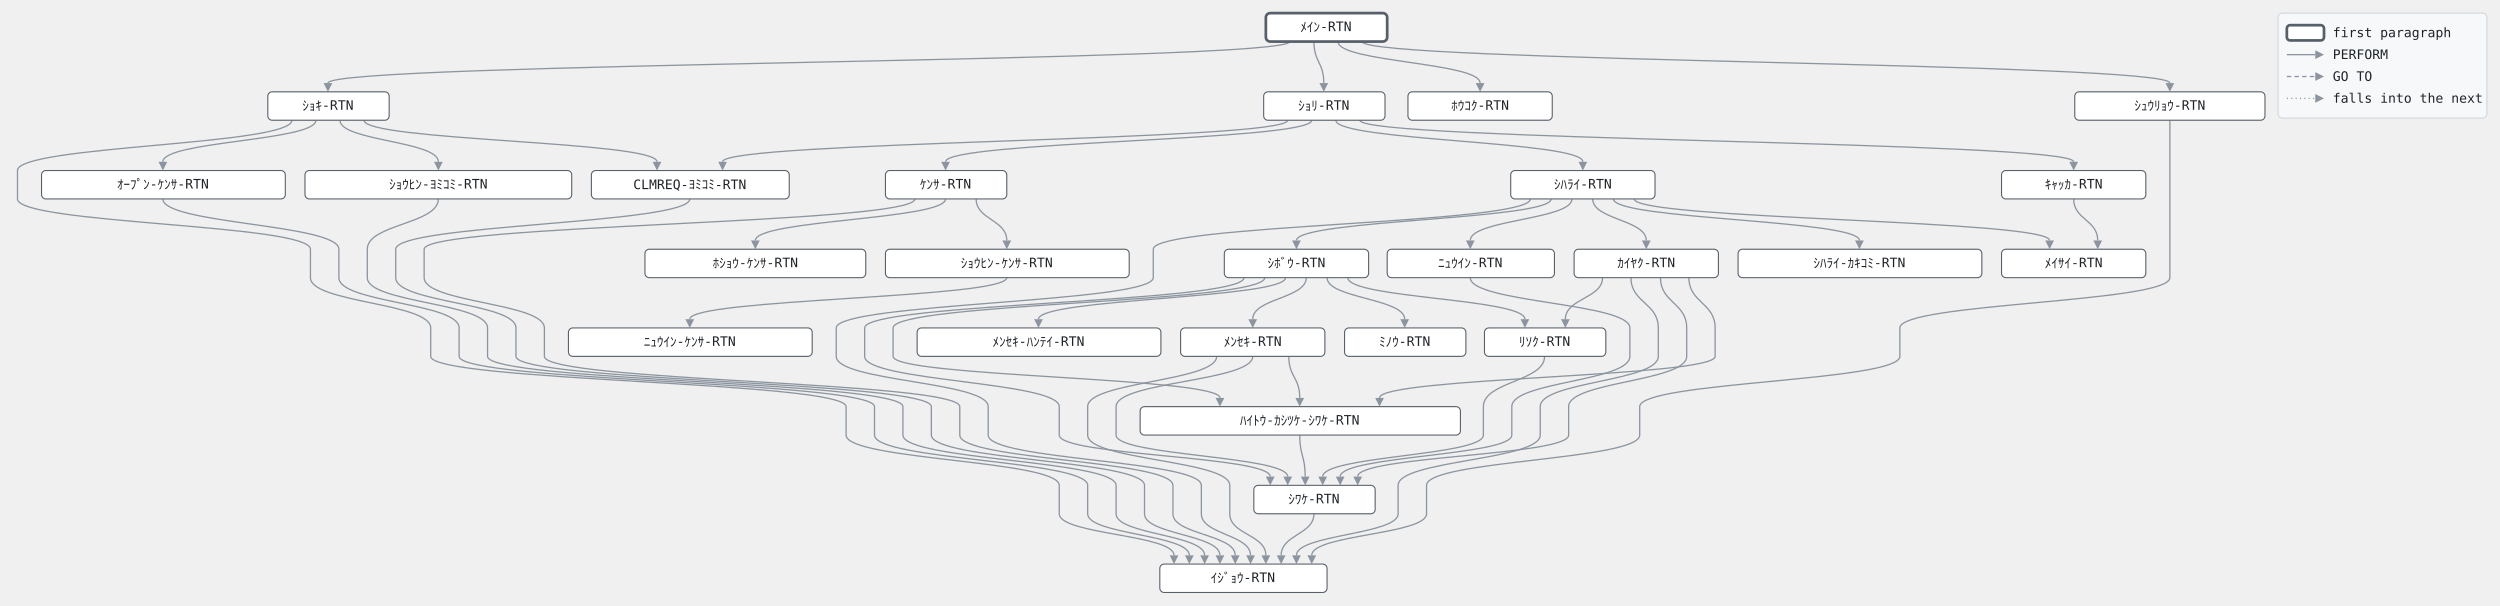
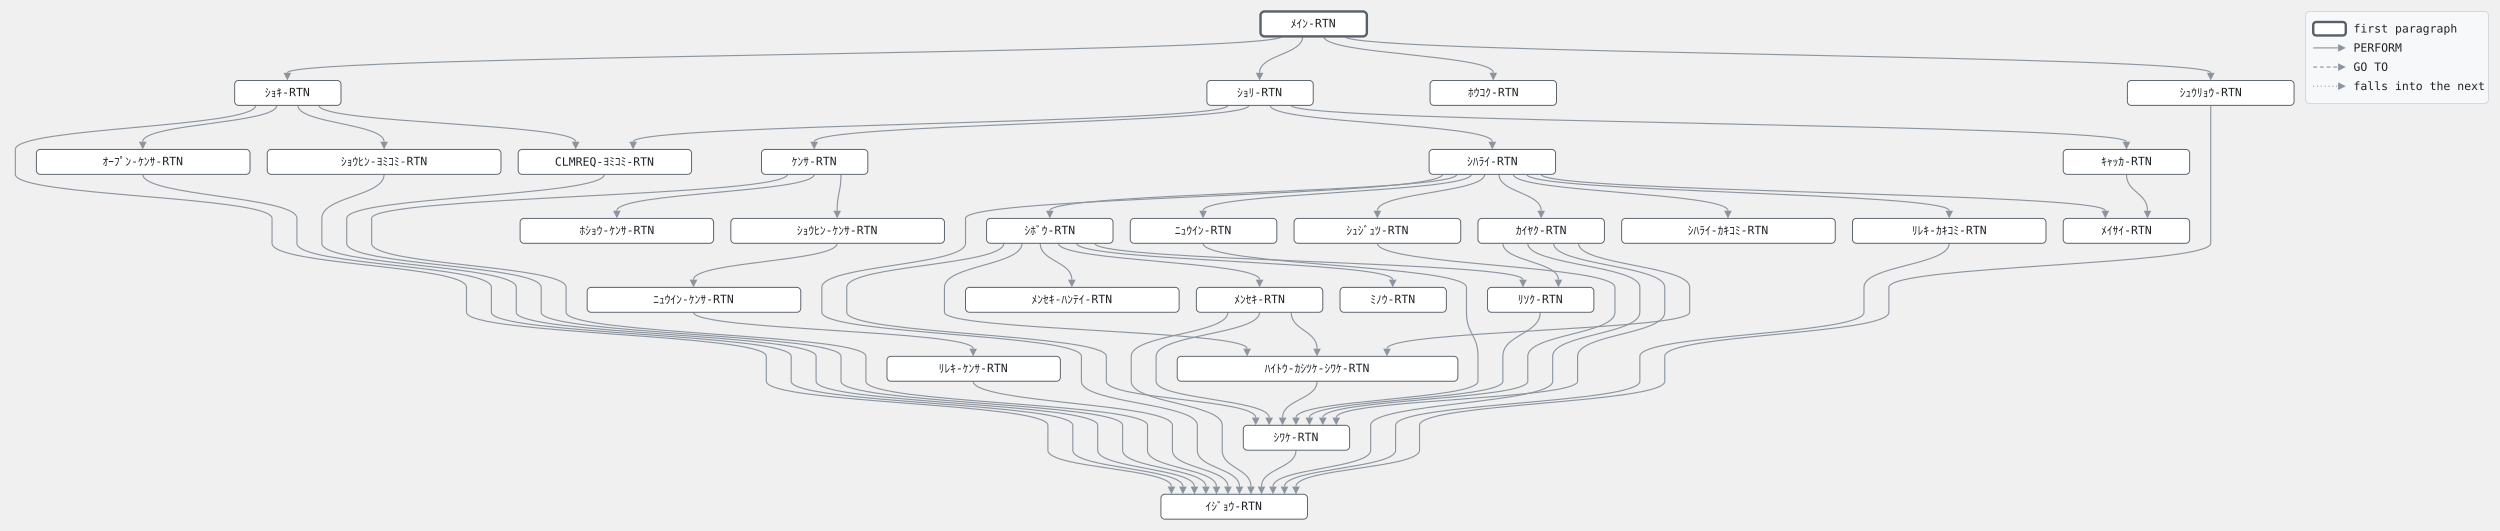
- <svg xmlns="http://www.w3.org/2000/svg" width="2287" height="554" viewBox="0 0 2287 554" font-family="ui-monospace, SFMono-Regular, Menlo, Consolas, monospace" font-size="12">
+ <svg xmlns="http://www.w3.org/2000/svg" width="2610" height="554" viewBox="0 0 2610 554" font-family="ui-monospace, SFMono-Regular, Menlo, Consolas, monospace" font-size="12">
  <style>
.box { fill: #ffffff; stroke: #57606a; stroke-width: 1 }
.box.emphasis { stroke-width: 2.5 }
.box.data { fill: #e8eef6; stroke: #8c959f }
.box.external { fill: #fbecd0; stroke: #a16207; stroke-width: 2 }
.box.dashed { stroke-dasharray: 4 3 }
.label { fill: #1f2328 }
.label.first { font-weight: 600 }
.edge { fill: none; stroke: #8c959f; stroke-width: 1.2 }
.edge.dashed { stroke-dasharray: 4 3 }
.edge.dotted { stroke-dasharray: 1 3 }
.head { fill: #8c959f }
.legend { fill: #f6f8fa; stroke: #d0d7de }
.edge-label { fill: #57606a; font-size: 11px; paint-order: stroke; stroke: #ffffff; stroke-width: 4px; stroke-linejoin: round }
.box.highlight { stroke: #c2410c; stroke-width: 2.5 }
.edge.highlight { stroke: #c2410c; stroke-width: 2 }
.head.highlight { fill: #c2410c }
@media (prefers-color-scheme: dark) {
  .box { fill: #161b22; stroke: #8b949e }
  .box.data { fill: #1f2a3a; stroke: #6e7681 }
  .box.external { fill: #3a2c12; stroke: #d6a64a }
  .label { fill: #e6edf3 }
  .edge { stroke: #6e7681 }
  .head { fill: #6e7681 }
  .legend { fill: #0d1117; stroke: #30363d }
  .edge-label { fill: #9da5ae; stroke: #0d1117 }
  .box.highlight, .edge.highlight { stroke: #fb923c }
  .head.highlight { fill: #fb923c }
}
</style>
  <defs>
    <marker id="arrow" viewBox="0 0 8 8" refX="0" refY="4" markerUnits="userSpaceOnUse" markerWidth="8" markerHeight="8" orient="auto-start-reverse">
      <path class="head" d="M0,0 L8,4 L0,8 z" />
    </marker>
    <marker id="arrow-highlight" viewBox="0 0 8 8" refX="0" refY="4" markerUnits="userSpaceOnUse" markerWidth="8" markerHeight="8" orient="auto-start-reverse">
      <path class="head highlight" d="M0,0 L8,4 L0,8 z" />
    </marker>
  </defs>
-   <path class="edge" d="M1180,38 C1180,57 300,57 300,76" marker-end="url(#arrow)" />
-   <path class="edge" d="M1202,38 C1202,57 1211,57 1211,76" marker-end="url(#arrow)" />
-   <path class="edge" d="M1224,38 C1224,57 1354,57 1354,76" marker-end="url(#arrow)" />
-   <path class="edge" d="M1246,38 C1246,57 1985,57 1985,76" marker-end="url(#arrow)" />
+   <path class="edge" d="M1338,38 C1338,57 300,57 300,76" marker-end="url(#arrow)" />
+   <path class="edge" d="M1360,38 C1360,57 1315,57 1315,76" marker-end="url(#arrow)" />
+   <path class="edge" d="M1382,38 C1382,57 1559,57 1559,76" marker-end="url(#arrow)" />
+   <path class="edge" d="M1404,38 C1404,57 2308,57 2308,76" marker-end="url(#arrow)" />
  <path class="edge" d="M289,110 C289,129 149,129 149,148" marker-end="url(#arrow)" />
  <path class="edge" d="M311,110 C311,129 401,129 401,148" marker-end="url(#arrow)" />
-   <path class="edge" d="M267,110 C267,133 16,133 16,156 L16,182 C16,205 284,205 284,228 L284,254 C284,277 394,277 394,300 L394,326 C394,349 774,349 774,372 L774,398 C774,421 969,421 969,444 L969,470 C969,489 1074,489 1074,508" marker-end="url(#arrow)" />
+   <path class="edge" d="M267,110 C267,133 16,133 16,156 L16,182 C16,205 284,205 284,228 L284,254 C284,277 487,277 487,300 L487,326 C487,349 800,349 800,372 L800,398 C800,421 1094,421 1094,444 L1094,470 C1094,489 1223,489 1223,508" marker-end="url(#arrow)" />
  <path class="edge" d="M333,110 C333,129 601,129 601,148" marker-end="url(#arrow)" />
-   <path class="edge" d="M149,182 C149,205 310,205 310,228 L310,254 C310,277 420,277 420,300 L420,326 C420,349 800,349 800,372 L800,398 C800,421 995,421 995,444 L995,470 C995,489 1088,489 1088,508" marker-end="url(#arrow)" />
-   <path class="edge" d="M631,182 C631,205 362,205 362,228 L362,254 C362,277 472,277 472,300 L472,326 C472,349 852,349 852,372 L852,398 C852,421 1047,421 1047,444 L1047,470 C1047,489 1116,489 1116,508" marker-end="url(#arrow)" />
-   <path class="edge" d="M1200,110 C1200,129 865,129 865,148" marker-end="url(#arrow)" />
-   <path class="edge" d="M1222,110 C1222,129 1448,129 1448,148" marker-end="url(#arrow)" />
-   <path class="edge" d="M1244,110 C1244,129 1897,129 1897,148" marker-end="url(#arrow)" />
-   <path class="edge" d="M1178,110 C1178,129 661,129 661,148" marker-end="url(#arrow)" />
-   <path class="edge" d="M837,182 C837,205 388,205 388,228 L388,254 C388,277 498,277 498,300 L498,326 C498,349 878,349 878,372 L878,398 C878,421 1073,421 1073,444 L1073,470 C1073,489 1130,489 1130,508" marker-end="url(#arrow)" />
-   <path class="edge" d="M865,182 C865,201 691,201 691,220" marker-end="url(#arrow)" />
-   <path class="edge" d="M893,182 C893,201 921,201 921,220" marker-end="url(#arrow)" />
-   <path class="edge" d="M921,254 C921,273 631,273 631,292" marker-end="url(#arrow)" />
-   <path class="edge" d="M1419,182 C1419,201 1186,201 1186,220" marker-end="url(#arrow)" />
-   <path class="edge" d="M1438,182 C1438,201 1345,201 1345,220" marker-end="url(#arrow)" />
-   <path class="edge" d="M1457,182 C1457,201 1506,201 1506,220" marker-end="url(#arrow)" />
-   <path class="edge" d="M1476,182 C1476,201 1701,201 1701,220" marker-end="url(#arrow)" />
-   <path class="edge" d="M1400,182 C1400,205 1055,205 1055,228 L1055,254 C1055,277 765,277 765,300 L765,326 C765,349 904,349 904,372 L904,398 C904,421 1099,421 1099,444 L1099,470 C1099,489 1144,489 1144,508" marker-end="url(#arrow)" />
-   <path class="edge" d="M1495,182 C1495,201 1875,201 1875,220" marker-end="url(#arrow)" />
-   <path class="edge" d="M1233,254 C1233,273 1395,273 1395,292" marker-end="url(#arrow)" />
-   <path class="edge" d="M1176,254 C1176,273 950,273 950,292" marker-end="url(#arrow)" />
-   <path class="edge" d="M1195,254 C1195,273 1146,273 1146,292" marker-end="url(#arrow)" />
-   <path class="edge" d="M1214,254 C1214,273 1285,273 1285,292" marker-end="url(#arrow)" />
-   <path class="edge" d="M1138,254 C1138,277 791,277 791,300 L791,326 C791,349 969,349 969,372 L969,398 C969,417 1162,417 1162,436" marker-end="url(#arrow)" />
-   <path class="edge" d="M1157,254 C1157,277 817,277 817,300 L817,326 C817,345 1116,345 1116,364" marker-end="url(#arrow)" />
-   <path class="edge" d="M1113,326 C1113,349 995,349 995,372 L995,398 C995,421 1125,421 1125,444 L1125,470 C1125,489 1158,489 1158,508" marker-end="url(#arrow)" />
-   <path class="edge" d="M1146,326 C1146,349 1021,349 1021,372 L1021,398 C1021,417 1178,417 1178,436" marker-end="url(#arrow)" />
-   <path class="edge" d="M1179,326 C1179,345 1189,345 1189,364" marker-end="url(#arrow)" />
-   <path class="edge" d="M1345,254 C1345,277 1491,277 1491,300 L1491,326 C1491,349 1383,349 1383,372 L1383,398 C1383,417 1226,417 1226,436" marker-end="url(#arrow)" />
-   <path class="edge" d="M1466,254 C1466,273 1432,273 1432,292" marker-end="url(#arrow)" />
-   <path class="edge" d="M1492,254 C1492,277 1517,277 1517,300 L1517,326 C1517,349 1409,349 1409,372 L1409,398 C1409,421 1279,421 1279,444 L1279,470 C1279,489 1186,489 1186,508" marker-end="url(#arrow)" />
-   <path class="edge" d="M1519,254 C1519,277 1543,277 1543,300 L1543,326 C1543,349 1435,349 1435,372 L1435,398 C1435,417 1242,417 1242,436" marker-end="url(#arrow)" />
-   <path class="edge" d="M1545,254 C1545,277 1569,277 1569,300 L1569,326 C1569,345 1262,345 1262,364" marker-end="url(#arrow)" />
-   <path class="edge" d="M1413,326 C1413,349 1357,349 1357,372 L1357,398 C1357,417 1210,417 1210,436" marker-end="url(#arrow)" />
-   <path class="edge" d="M1189,398 C1189,417 1194,417 1194,436" marker-end="url(#arrow)" />
-   <path class="edge" d="M1202,470 C1202,489 1172,489 1172,508" marker-end="url(#arrow)" />
-   <path class="edge" d="M1897,182 C1897,201 1919,201 1919,220" marker-end="url(#arrow)" />
-   <path class="edge" d="M1985,110 C1985,133 1985,133 1985,156 L1985,182 C1985,205 1985,205 1985,228 L1985,254 C1985,277 1738,277 1738,300 L1738,326 C1738,349 1500,349 1500,372 L1500,398 C1500,421 1305,421 1305,444 L1305,470 C1305,489 1200,489 1200,508" marker-end="url(#arrow)" />
-   <path class="edge" d="M401,182 C401,205 336,205 336,228 L336,254 C336,277 446,277 446,300 L446,326 C446,349 826,349 826,372 L826,398 C826,421 1021,421 1021,444 L1021,470 C1021,489 1102,489 1102,508" marker-end="url(#arrow)" />
-   <a href="../../../gondwana/programs/GLD030.cbl#L203">
-     <rect class="box emphasis" x="1158" y="12" width="111" height="26" rx="4" />
-     <text class="label" x="1213" y="29" text-anchor="middle">ﾒｲﾝ-RTN</text>
-   </a>
-   <a href="../../../gondwana/programs/GLD030.cbl#L214">
+   <path class="edge" d="M149,182 C149,205 310,205 310,228 L310,254 C310,277 513,277 513,300 L513,326 C513,349 826,349 826,372 L826,398 C826,421 1120,421 1120,444 L1120,470 C1120,489 1235,489 1235,508" marker-end="url(#arrow)" />
+   <path class="edge" d="M631,182 C631,205 362,205 362,228 L362,254 C362,277 565,277 565,300 L565,326 C565,349 878,349 878,372 L878,398 C878,421 1172,421 1172,444 L1172,470 C1172,489 1259,489 1259,508" marker-end="url(#arrow)" />
+   <path class="edge" d="M1304,110 C1304,129 850,129 850,148" marker-end="url(#arrow)" />
+   <path class="edge" d="M1326,110 C1326,129 1558,129 1558,148" marker-end="url(#arrow)" />
+   <path class="edge" d="M1348,110 C1348,129 2220,129 2220,148" marker-end="url(#arrow)" />
+   <path class="edge" d="M1282,110 C1282,129 661,129 661,148" marker-end="url(#arrow)" />
+   <path class="edge" d="M822,182 C822,205 388,205 388,228 L388,254 C388,277 591,277 591,300 L591,326 C591,349 904,349 904,372 L904,398 C904,421 1198,421 1198,444 L1198,470 C1198,489 1270,489 1270,508" marker-end="url(#arrow)" />
+   <path class="edge" d="M850,182 C850,201 644,201 644,220" marker-end="url(#arrow)" />
+   <path class="edge" d="M878,182 C878,201 874,201 874,220" marker-end="url(#arrow)" />
+   <path class="edge" d="M874,254 C874,273 724,273 724,292" marker-end="url(#arrow)" />
+   <path class="edge" d="M724,326 C724,345 1016,345 1016,364" marker-end="url(#arrow)" />
+   <path class="edge" d="M1016,398 C1016,421 1224,421 1224,444 L1224,470 C1224,489 1282,489 1282,508" marker-end="url(#arrow)" />
+   <path class="edge" d="M1521,182 C1521,201 1096,201 1096,220" marker-end="url(#arrow)" />
+   <path class="edge" d="M1536,182 C1536,201 1256,201 1256,220" marker-end="url(#arrow)" />
+   <path class="edge" d="M1550,182 C1550,201 1438,201 1438,220" marker-end="url(#arrow)" />
+   <path class="edge" d="M1565,182 C1565,201 1609,201 1609,220" marker-end="url(#arrow)" />
+   <path class="edge" d="M1580,182 C1580,201 1804,201 1804,220" marker-end="url(#arrow)" />
+   <path class="edge" d="M1594,182 C1594,201 2035,201 2035,220" marker-end="url(#arrow)" />
+   <path class="edge" d="M1506,182 C1506,205 1008,205 1008,228 L1008,254 C1008,277 858,277 858,300 L858,326 C858,349 1129,349 1129,372 L1129,398 C1129,421 1250,421 1250,444 L1250,470 C1250,489 1294,489 1294,508" marker-end="url(#arrow)" />
+   <path class="edge" d="M1609,182 C1609,201 2198,201 2198,220" marker-end="url(#arrow)" />
+   <path class="edge" d="M1143,254 C1143,273 1590,273 1590,292" marker-end="url(#arrow)" />
+   <path class="edge" d="M1086,254 C1086,273 1119,273 1119,292" marker-end="url(#arrow)" />
+   <path class="edge" d="M1105,254 C1105,273 1315,273 1315,292" marker-end="url(#arrow)" />
+   <path class="edge" d="M1124,254 C1124,273 1454,273 1454,292" marker-end="url(#arrow)" />
+   <path class="edge" d="M1048,254 C1048,277 884,277 884,300 L884,326 C884,349 1155,349 1155,372 L1155,398 C1155,417 1311,417 1311,436" marker-end="url(#arrow)" />
+   <path class="edge" d="M1067,254 C1067,277 986,277 986,300 L986,326 C986,345 1302,345 1302,364" marker-end="url(#arrow)" />
+   <path class="edge" d="M1282,326 C1282,349 1181,349 1181,372 L1181,398 C1181,421 1276,421 1276,444 L1276,470 C1276,489 1306,489 1306,508" marker-end="url(#arrow)" />
+   <path class="edge" d="M1315,326 C1315,349 1207,349 1207,372 L1207,398 C1207,417 1325,417 1325,436" marker-end="url(#arrow)" />
+   <path class="edge" d="M1348,326 C1348,345 1375,345 1375,364" marker-end="url(#arrow)" />
+   <path class="edge" d="M2035,254 C2035,277 1946,277 1946,300 L1946,326 C1946,349 1712,349 1712,372 L1712,398 C1712,421 1457,421 1457,444 L1457,470 C1457,489 1341,489 1341,508" marker-end="url(#arrow)" />
+   <path class="edge" d="M1256,254 C1256,277 1531,277 1531,300 L1531,326 C1531,349 1543,349 1543,372 L1543,398 C1543,417 1353,417 1353,436" marker-end="url(#arrow)" />
+   <path class="edge" d="M1438,254 C1438,277 1686,277 1686,300 L1686,326 C1686,349 1595,349 1595,372 L1595,398 C1595,417 1381,417 1381,436" marker-end="url(#arrow)" />
+   <path class="edge" d="M1569,254 C1569,273 1627,273 1627,292" marker-end="url(#arrow)" />
+   <path class="edge" d="M1595,254 C1595,277 1712,277 1712,300 L1712,326 C1712,349 1621,349 1621,372 L1621,398 C1621,421 1431,421 1431,444 L1431,470 C1431,489 1329,489 1329,508" marker-end="url(#arrow)" />
+   <path class="edge" d="M1622,254 C1622,277 1738,277 1738,300 L1738,326 C1738,349 1647,349 1647,372 L1647,398 C1647,417 1395,417 1395,436" marker-end="url(#arrow)" />
+   <path class="edge" d="M1648,254 C1648,277 1764,277 1764,300 L1764,326 C1764,345 1448,345 1448,364" marker-end="url(#arrow)" />
+   <path class="edge" d="M1608,326 C1608,349 1569,349 1569,372 L1569,398 C1569,417 1367,417 1367,436" marker-end="url(#arrow)" />
+   <path class="edge" d="M1375,398 C1375,417 1339,417 1339,436" marker-end="url(#arrow)" />
+   <path class="edge" d="M1353,470 C1353,489 1317,489 1317,508" marker-end="url(#arrow)" />
+   <path class="edge" d="M2220,182 C2220,201 2242,201 2242,220" marker-end="url(#arrow)" />
+   <path class="edge" d="M2308,110 C2308,133 2308,133 2308,156 L2308,182 C2308,205 2308,205 2308,228 L2308,254 C2308,277 1972,277 1972,300 L1972,326 C1972,349 1738,349 1738,372 L1738,398 C1738,421 1482,421 1482,444 L1482,470 C1482,489 1353,489 1353,508" marker-end="url(#arrow)" />
+   <path class="edge" d="M401,182 C401,205 336,205 336,228 L336,254 C336,277 539,277 539,300 L539,326 C539,349 852,349 852,372 L852,398 C852,421 1146,421 1146,444 L1146,470 C1146,489 1247,489 1247,508" marker-end="url(#arrow)" />
+   <a href="../../../gondwana/programs/GLD030.cbl#L227">
+     <rect class="box emphasis" x="1316" y="12" width="111" height="26" rx="4" />
+     <text class="label" x="1371" y="29" text-anchor="middle">ﾒｲﾝ-RTN</text>
+   </a>
+   <a href="../../../gondwana/programs/GLD030.cbl#L238">
    <rect class="box" x="245" y="84" width="111" height="26" rx="4" />
    <text class="label" x="300" y="101" text-anchor="middle">ｼｮｷ-RTN</text>
  </a>
-   <a href="../../../gondwana/programs/GLD030.cbl#L247">
+   <a href="../../../gondwana/programs/GLD030.cbl#L271">
    <rect class="box" x="38" y="156" width="223" height="26" rx="4" />
    <text class="label" x="149" y="173" text-anchor="middle">ｵｰﾌﾟﾝ-ｹﾝｻ-RTN</text>
  </a>
-   <a href="../../../gondwana/programs/GLD030.cbl#L283">
+   <a href="../../../gondwana/programs/GLD030.cbl#L310">
    <rect class="box" x="541" y="156" width="181" height="26" rx="4" />
    <text class="label" x="631" y="173" text-anchor="middle">CLMREQ-ﾖﾐｺﾐ-RTN</text>
  </a>
-   <a href="../../../gondwana/programs/GLD030.cbl#L298">
-     <rect class="box" x="1156" y="84" width="111" height="26" rx="4" />
-     <text class="label" x="1211" y="101" text-anchor="middle">ｼｮﾘ-RTN</text>
-   </a>
-   <a href="../../../gondwana/programs/GLD030.cbl#L310">
-     <rect class="box" x="810" y="156" width="111" height="26" rx="4" />
-     <text class="label" x="865" y="173" text-anchor="middle">ｹﾝｻ-RTN</text>
-   </a>
-   <a href="../../../gondwana/programs/GLD030.cbl#L373">
-     <rect class="box" x="590" y="228" width="202" height="26" rx="4" />
-     <text class="label" x="691" y="245" text-anchor="middle">ﾎｼｮｳ-ｹﾝｻ-RTN</text>
-   </a>
-   <a href="../../../gondwana/programs/GLD030.cbl#L391">
-     <rect class="box" x="810" y="228" width="223" height="26" rx="4" />
-     <text class="label" x="921" y="245" text-anchor="middle">ｼｮｳﾋﾝ-ｹﾝｻ-RTN</text>
-   </a>
-   <a href="../../../gondwana/programs/GLD030.cbl#L407">
-     <rect class="box" x="520" y="300" width="223" height="26" rx="4" />
-     <text class="label" x="631" y="317" text-anchor="middle">ﾆｭｳｲﾝ-ｹﾝｻ-RTN</text>
-   </a>
-   <a href="../../../gondwana/programs/GLD030.cbl#L422">
-     <rect class="box" x="1382" y="156" width="132" height="26" rx="4" />
-     <text class="label" x="1448" y="173" text-anchor="middle">ｼﾊﾗｲ-RTN</text>
-   </a>
-   <a href="../../../gondwana/programs/GLD030.cbl#L451">
-     <rect class="box" x="1120" y="228" width="132" height="26" rx="4" />
-     <text class="label" x="1186" y="245" text-anchor="middle">ｼﾎﾞｳ-RTN</text>
-   </a>
-   <a href="../../../gondwana/programs/GLD030.cbl#L483">
-     <rect class="box" x="839" y="300" width="223" height="26" rx="4" />
-     <text class="label" x="950" y="317" text-anchor="middle">ﾒﾝｾｷ-ﾊﾝﾃｲ-RTN</text>
-   </a>
-   <a href="../../../gondwana/programs/GLD030.cbl#L501">
-     <rect class="box" x="1080" y="300" width="132" height="26" rx="4" />
-     <text class="label" x="1146" y="317" text-anchor="middle">ﾒﾝｾｷ-RTN</text>
-   </a>
-   <a href="../../../gondwana/programs/GLD030.cbl#L526">
-     <rect class="box" x="1230" y="300" width="111" height="26" rx="4" />
-     <text class="label" x="1285" y="317" text-anchor="middle">ﾐﾉｳ-RTN</text>
-   </a>
-   <a href="../../../gondwana/programs/GLD030.cbl#L546">
-     <rect class="box" x="1269" y="228" width="153" height="26" rx="4" />
-     <text class="label" x="1345" y="245" text-anchor="middle">ﾆｭｳｲﾝ-RTN</text>
-   </a>
-   <a href="../../../gondwana/programs/GLD030.cbl#L566">
-     <rect class="box" x="1440" y="228" width="132" height="26" rx="4" />
-     <text class="label" x="1506" y="245" text-anchor="middle">ｶｲﾔｸ-RTN</text>
-   </a>
-   <a href="../../../gondwana/programs/GLD030.cbl#L594">
-     <rect class="box" x="1358" y="300" width="111" height="26" rx="4" />
-     <text class="label" x="1413" y="317" text-anchor="middle">ﾘｿｸ-RTN</text>
-   </a>
-   <a href="../../../gondwana/programs/GLD030.cbl#L609">
-     <rect class="box" x="1043" y="372" width="293" height="26" rx="4" />
-     <text class="label" x="1189" y="389" text-anchor="middle">ﾊｲﾄｳ-ｶｼﾂｹ-ｼﾜｹ-RTN</text>
-   </a>
-   <a href="../../../gondwana/programs/GLD030.cbl#L628">
-     <rect class="box" x="1147" y="444" width="111" height="26" rx="4" />
-     <text class="label" x="1202" y="461" text-anchor="middle">ｼﾜｹ-RTN</text>
-   </a>
-   <a href="../../../gondwana/programs/GLD030.cbl#L644">
-     <rect class="box" x="1590" y="228" width="223" height="26" rx="4" />
-     <text class="label" x="1701" y="245" text-anchor="middle">ｼﾊﾗｲ-ｶｷｺﾐ-RTN</text>
-   </a>
-   <a href="../../../gondwana/programs/GLD030.cbl#L658">
-     <rect class="box" x="1831" y="156" width="132" height="26" rx="4" />
-     <text class="label" x="1897" y="173" text-anchor="middle">ｷｬｯｶ-RTN</text>
-   </a>
-   <a href="../../../gondwana/programs/GLD030.cbl#L671">
-     <rect class="box" x="1831" y="228" width="132" height="26" rx="4" />
-     <text class="label" x="1897" y="245" text-anchor="middle">ﾒｲｻｲ-RTN</text>
-   </a>
-   <a href="../../../gondwana/programs/GLD030.cbl#L681">
-     <rect class="box" x="1288" y="84" width="132" height="26" rx="4" />
-     <text class="label" x="1354" y="101" text-anchor="middle">ﾎｳｺｸ-RTN</text>
-   </a>
-   <a href="../../../gondwana/programs/GLD030.cbl#L700">
-     <rect class="box" x="1898" y="84" width="174" height="26" rx="4" />
-     <text class="label" x="1985" y="101" text-anchor="middle">ｼｭｳﾘｮｳ-RTN</text>
-   </a>
-   <a href="../../../gondwana/programs/GLD030.cbl#L715">
-     <rect class="box" x="1061" y="516" width="153" height="26" rx="4" />
-     <text class="label" x="1137" y="533" text-anchor="middle">ｲｼﾞｮｳ-RTN</text>
+   <a href="../../../gondwana/programs/GLD030.cbl#L325">
+     <rect class="box" x="1260" y="84" width="111" height="26" rx="4" />
+     <text class="label" x="1315" y="101" text-anchor="middle">ｼｮﾘ-RTN</text>
+   </a>
+   <a href="../../../gondwana/programs/GLD030.cbl#L337">
+     <rect class="box" x="795" y="156" width="111" height="26" rx="4" />
+     <text class="label" x="850" y="173" text-anchor="middle">ｹﾝｻ-RTN</text>
+   </a>
+   <a href="../../../gondwana/programs/GLD030.cbl#L402">
+     <rect class="box" x="543" y="228" width="202" height="26" rx="4" />
+     <text class="label" x="644" y="245" text-anchor="middle">ﾎｼｮｳ-ｹﾝｻ-RTN</text>
+   </a>
+   <a href="../../../gondwana/programs/GLD030.cbl#L420">
+     <rect class="box" x="763" y="228" width="223" height="26" rx="4" />
+     <text class="label" x="874" y="245" text-anchor="middle">ｼｮｳﾋﾝ-ｹﾝｻ-RTN</text>
+   </a>
+   <a href="../../../gondwana/programs/GLD030.cbl#L437">
+     <rect class="box" x="613" y="300" width="223" height="26" rx="4" />
+     <text class="label" x="724" y="317" text-anchor="middle">ﾆｭｳｲﾝ-ｹﾝｻ-RTN</text>
+   </a>
+   <a href="../../../gondwana/programs/GLD030.cbl#L459">
+     <rect class="box" x="926" y="372" width="181" height="26" rx="4" />
+     <text class="label" x="1016" y="389" text-anchor="middle">ﾘﾚｷ-ｹﾝｻ-RTN</text>
+   </a>
+   <a href="../../../gondwana/programs/GLD030.cbl#L491">
+     <rect class="box" x="1492" y="156" width="132" height="26" rx="4" />
+     <text class="label" x="1558" y="173" text-anchor="middle">ｼﾊﾗｲ-RTN</text>
+   </a>
+   <a href="../../../gondwana/programs/GLD030.cbl#L524">
+     <rect class="box" x="1030" y="228" width="132" height="26" rx="4" />
+     <text class="label" x="1096" y="245" text-anchor="middle">ｼﾎﾞｳ-RTN</text>
+   </a>
+   <a href="../../../gondwana/programs/GLD030.cbl#L556">
+     <rect class="box" x="1008" y="300" width="223" height="26" rx="4" />
+     <text class="label" x="1119" y="317" text-anchor="middle">ﾒﾝｾｷ-ﾊﾝﾃｲ-RTN</text>
+   </a>
+   <a href="../../../gondwana/programs/GLD030.cbl#L574">
+     <rect class="box" x="1249" y="300" width="132" height="26" rx="4" />
+     <text class="label" x="1315" y="317" text-anchor="middle">ﾒﾝｾｷ-RTN</text>
+   </a>
+   <a href="../../../gondwana/programs/GLD030.cbl#L599">
+     <rect class="box" x="1399" y="300" width="111" height="26" rx="4" />
+     <text class="label" x="1454" y="317" text-anchor="middle">ﾐﾉｳ-RTN</text>
+   </a>
+   <a href="../../../gondwana/programs/GLD030.cbl#L620">
+     <rect class="box" x="1934" y="228" width="202" height="26" rx="4" />
+     <text class="label" x="2035" y="245" text-anchor="middle">ﾘﾚｷ-ｶｷｺﾐ-RTN</text>
+   </a>
+   <a href="../../../gondwana/programs/GLD030.cbl#L641">
+     <rect class="box" x="1180" y="228" width="153" height="26" rx="4" />
+     <text class="label" x="1256" y="245" text-anchor="middle">ﾆｭｳｲﾝ-RTN</text>
+   </a>
+   <a href="../../../gondwana/programs/GLD030.cbl#L663">
+     <rect class="box" x="1351" y="228" width="174" height="26" rx="4" />
+     <text class="label" x="1438" y="245" text-anchor="middle">ｼｭｼﾞｭﾂ-RTN</text>
+   </a>
+   <a href="../../../gondwana/programs/GLD030.cbl#L679">
+     <rect class="box" x="1543" y="228" width="132" height="26" rx="4" />
+     <text class="label" x="1609" y="245" text-anchor="middle">ｶｲﾔｸ-RTN</text>
+   </a>
+   <a href="../../../gondwana/programs/GLD030.cbl#L707">
+     <rect class="box" x="1553" y="300" width="111" height="26" rx="4" />
+     <text class="label" x="1608" y="317" text-anchor="middle">ﾘｿｸ-RTN</text>
+   </a>
+   <a href="../../../gondwana/programs/GLD030.cbl#L722">
+     <rect class="box" x="1229" y="372" width="293" height="26" rx="4" />
+     <text class="label" x="1375" y="389" text-anchor="middle">ﾊｲﾄｳ-ｶｼﾂｹ-ｼﾜｹ-RTN</text>
+   </a>
+   <a href="../../../gondwana/programs/GLD030.cbl#L741">
+     <rect class="box" x="1298" y="444" width="111" height="26" rx="4" />
+     <text class="label" x="1353" y="461" text-anchor="middle">ｼﾜｹ-RTN</text>
+   </a>
+   <a href="../../../gondwana/programs/GLD030.cbl#L757">
+     <rect class="box" x="1693" y="228" width="223" height="26" rx="4" />
+     <text class="label" x="1804" y="245" text-anchor="middle">ｼﾊﾗｲ-ｶｷｺﾐ-RTN</text>
+   </a>
+   <a href="../../../gondwana/programs/GLD030.cbl#L771">
+     <rect class="box" x="2154" y="156" width="132" height="26" rx="4" />
+     <text class="label" x="2220" y="173" text-anchor="middle">ｷｬｯｶ-RTN</text>
+   </a>
+   <a href="../../../gondwana/programs/GLD030.cbl#L784">
+     <rect class="box" x="2154" y="228" width="132" height="26" rx="4" />
+     <text class="label" x="2220" y="245" text-anchor="middle">ﾒｲｻｲ-RTN</text>
+   </a>
+   <a href="../../../gondwana/programs/GLD030.cbl#L794">
+     <rect class="box" x="1493" y="84" width="132" height="26" rx="4" />
+     <text class="label" x="1559" y="101" text-anchor="middle">ﾎｳｺｸ-RTN</text>
+   </a>
+   <a href="../../../gondwana/programs/GLD030.cbl#L813">
+     <rect class="box" x="2221" y="84" width="174" height="26" rx="4" />
+     <text class="label" x="2308" y="101" text-anchor="middle">ｼｭｳﾘｮｳ-RTN</text>
+   </a>
+   <a href="../../../gondwana/programs/GLD030.cbl#L828">
+     <rect class="box" x="1212" y="516" width="153" height="26" rx="4" />
+     <text class="label" x="1288" y="533" text-anchor="middle">ｲｼﾞｮｳ-RTN</text>
  </a>
  <a href="../../../gondwana/copybooks/PRDLOD.cpy#L16">
    <rect class="box" x="279" y="156" width="244" height="26" rx="4" />
    <text class="label" x="401" y="173" text-anchor="middle">ｼｮｳﾋﾝ-ﾖﾐｺﾐ-RTN</text>
  </a>
  <g class="legend-keys">
-     <rect class="legend" x="2084" y="12" width="191" height="96" rx="4" />
-     <rect class="box emphasis" x="2092" y="23" width="34" height="14" rx="3" />
-     <text class="label" x="2134" y="34">first paragraph</text>
-     <path class="edge" d="M2092,50 L2118,50" marker-end="url(#arrow)" />
-     <text class="label" x="2134" y="54">PERFORM</text>
-     <path class="edge dashed" d="M2092,70 L2118,70" marker-end="url(#arrow)" />
-     <text class="label" x="2134" y="74">GO TO</text>
-     <path class="edge dotted" d="M2092,90 L2118,90" marker-end="url(#arrow)" />
-     <text class="label" x="2134" y="94">falls into the next</text>
+     <rect class="legend" x="2407" y="12" width="191" height="96" rx="4" />
+     <rect class="box emphasis" x="2415" y="23" width="34" height="14" rx="3" />
+     <text class="label" x="2457" y="34">first paragraph</text>
+     <path class="edge" d="M2415,50 L2441,50" marker-end="url(#arrow)" />
+     <text class="label" x="2457" y="54">PERFORM</text>
+     <path class="edge dashed" d="M2415,70 L2441,70" marker-end="url(#arrow)" />
+     <text class="label" x="2457" y="74">GO TO</text>
+     <path class="edge dotted" d="M2415,90 L2441,90" marker-end="url(#arrow)" />
+     <text class="label" x="2457" y="94">falls into the next</text>
  </g>
</svg>
